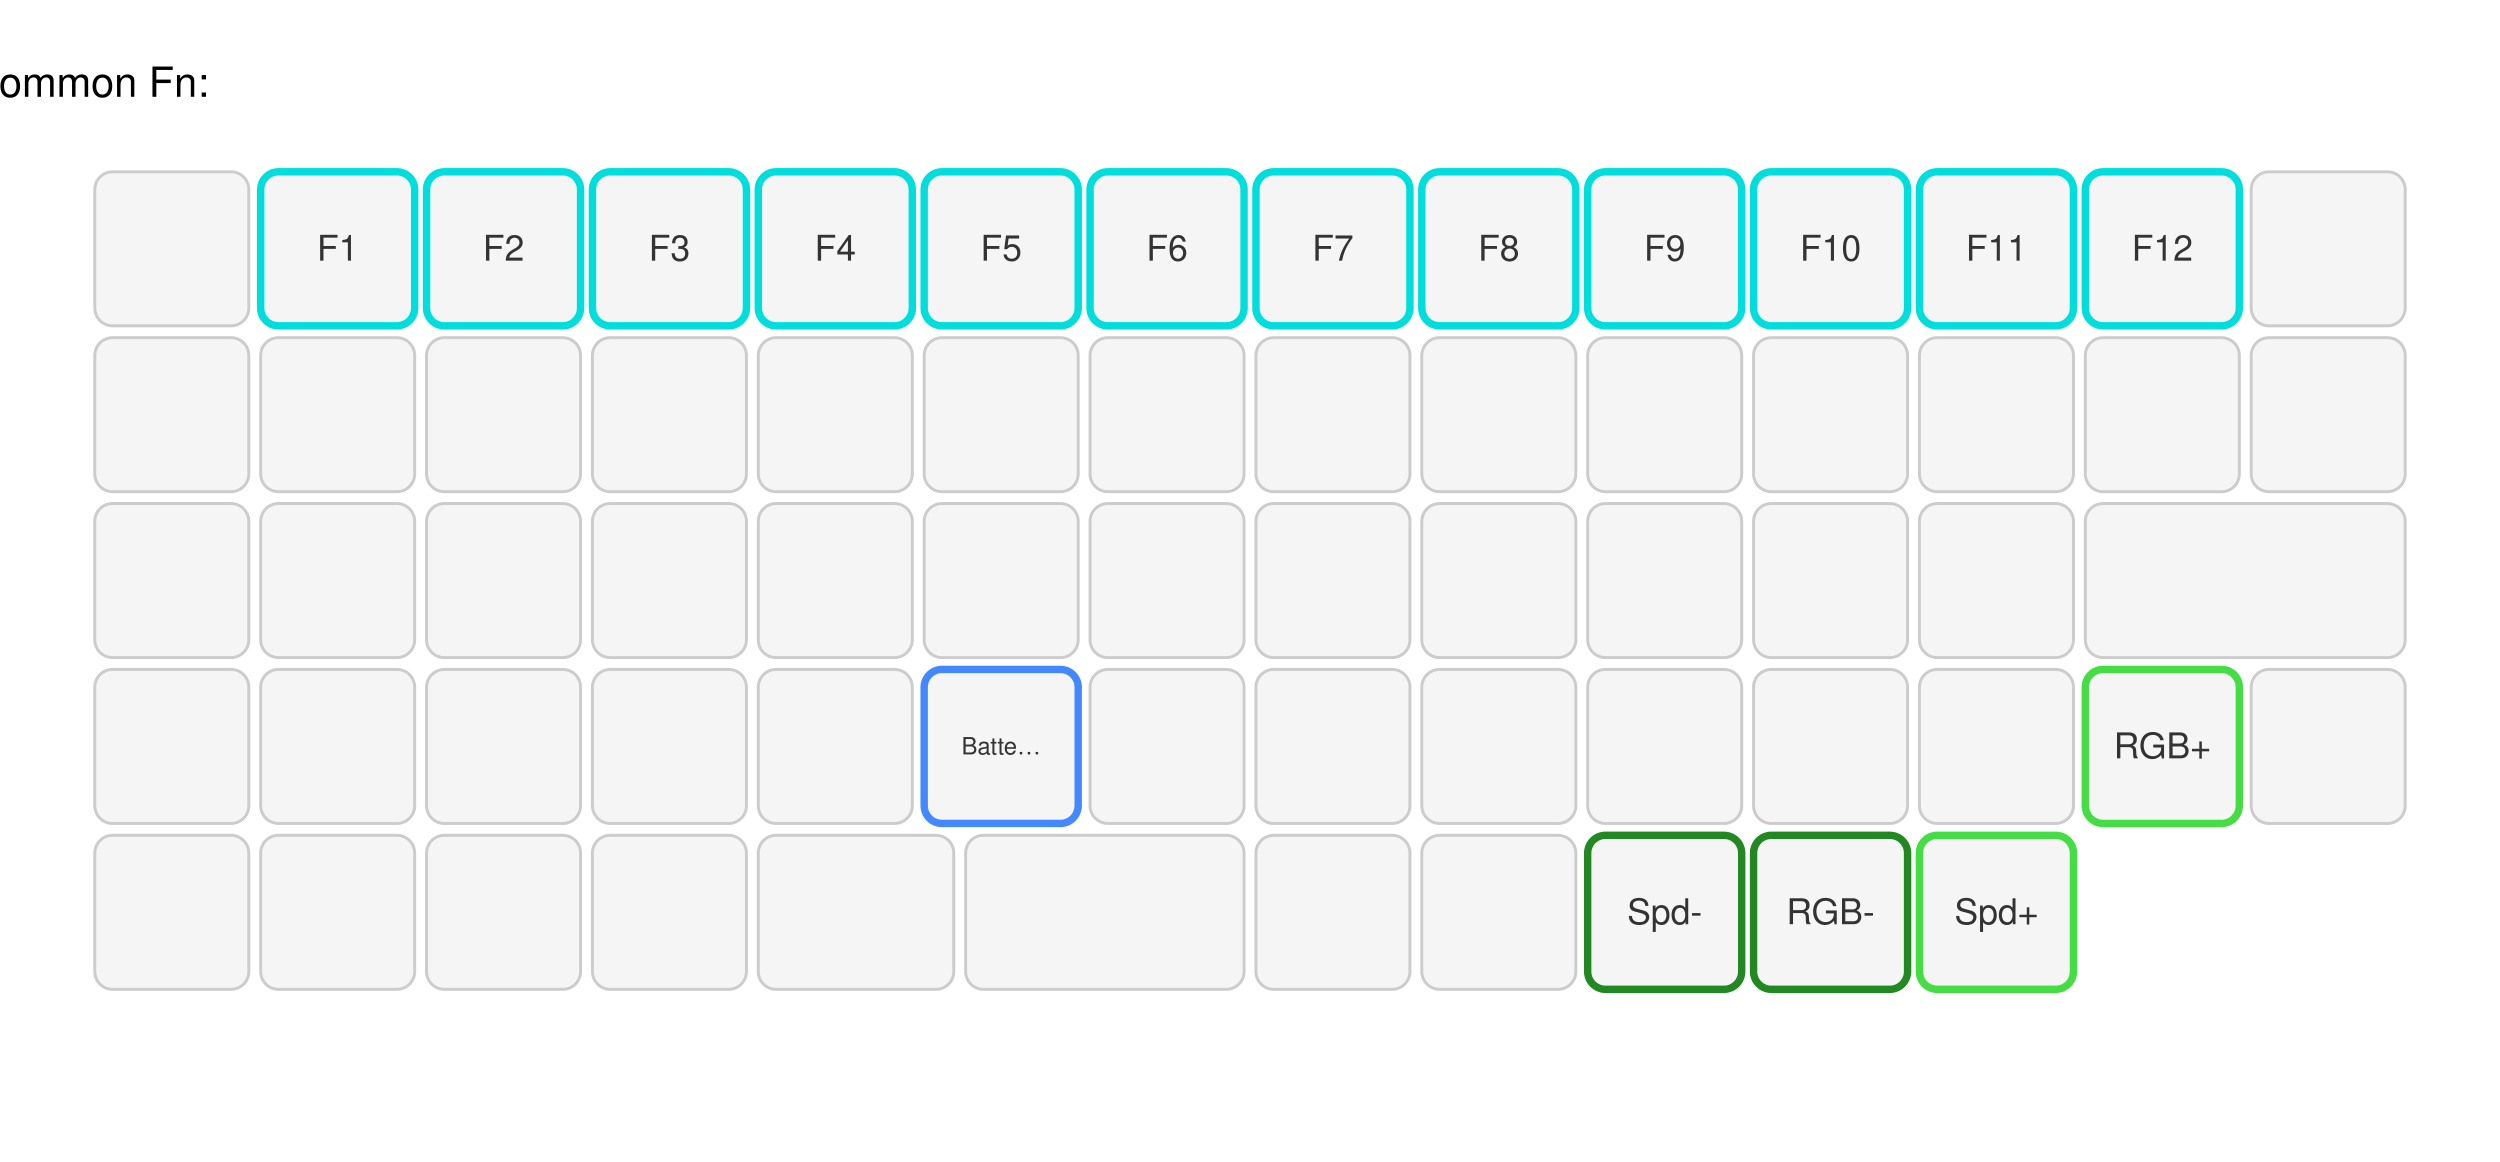
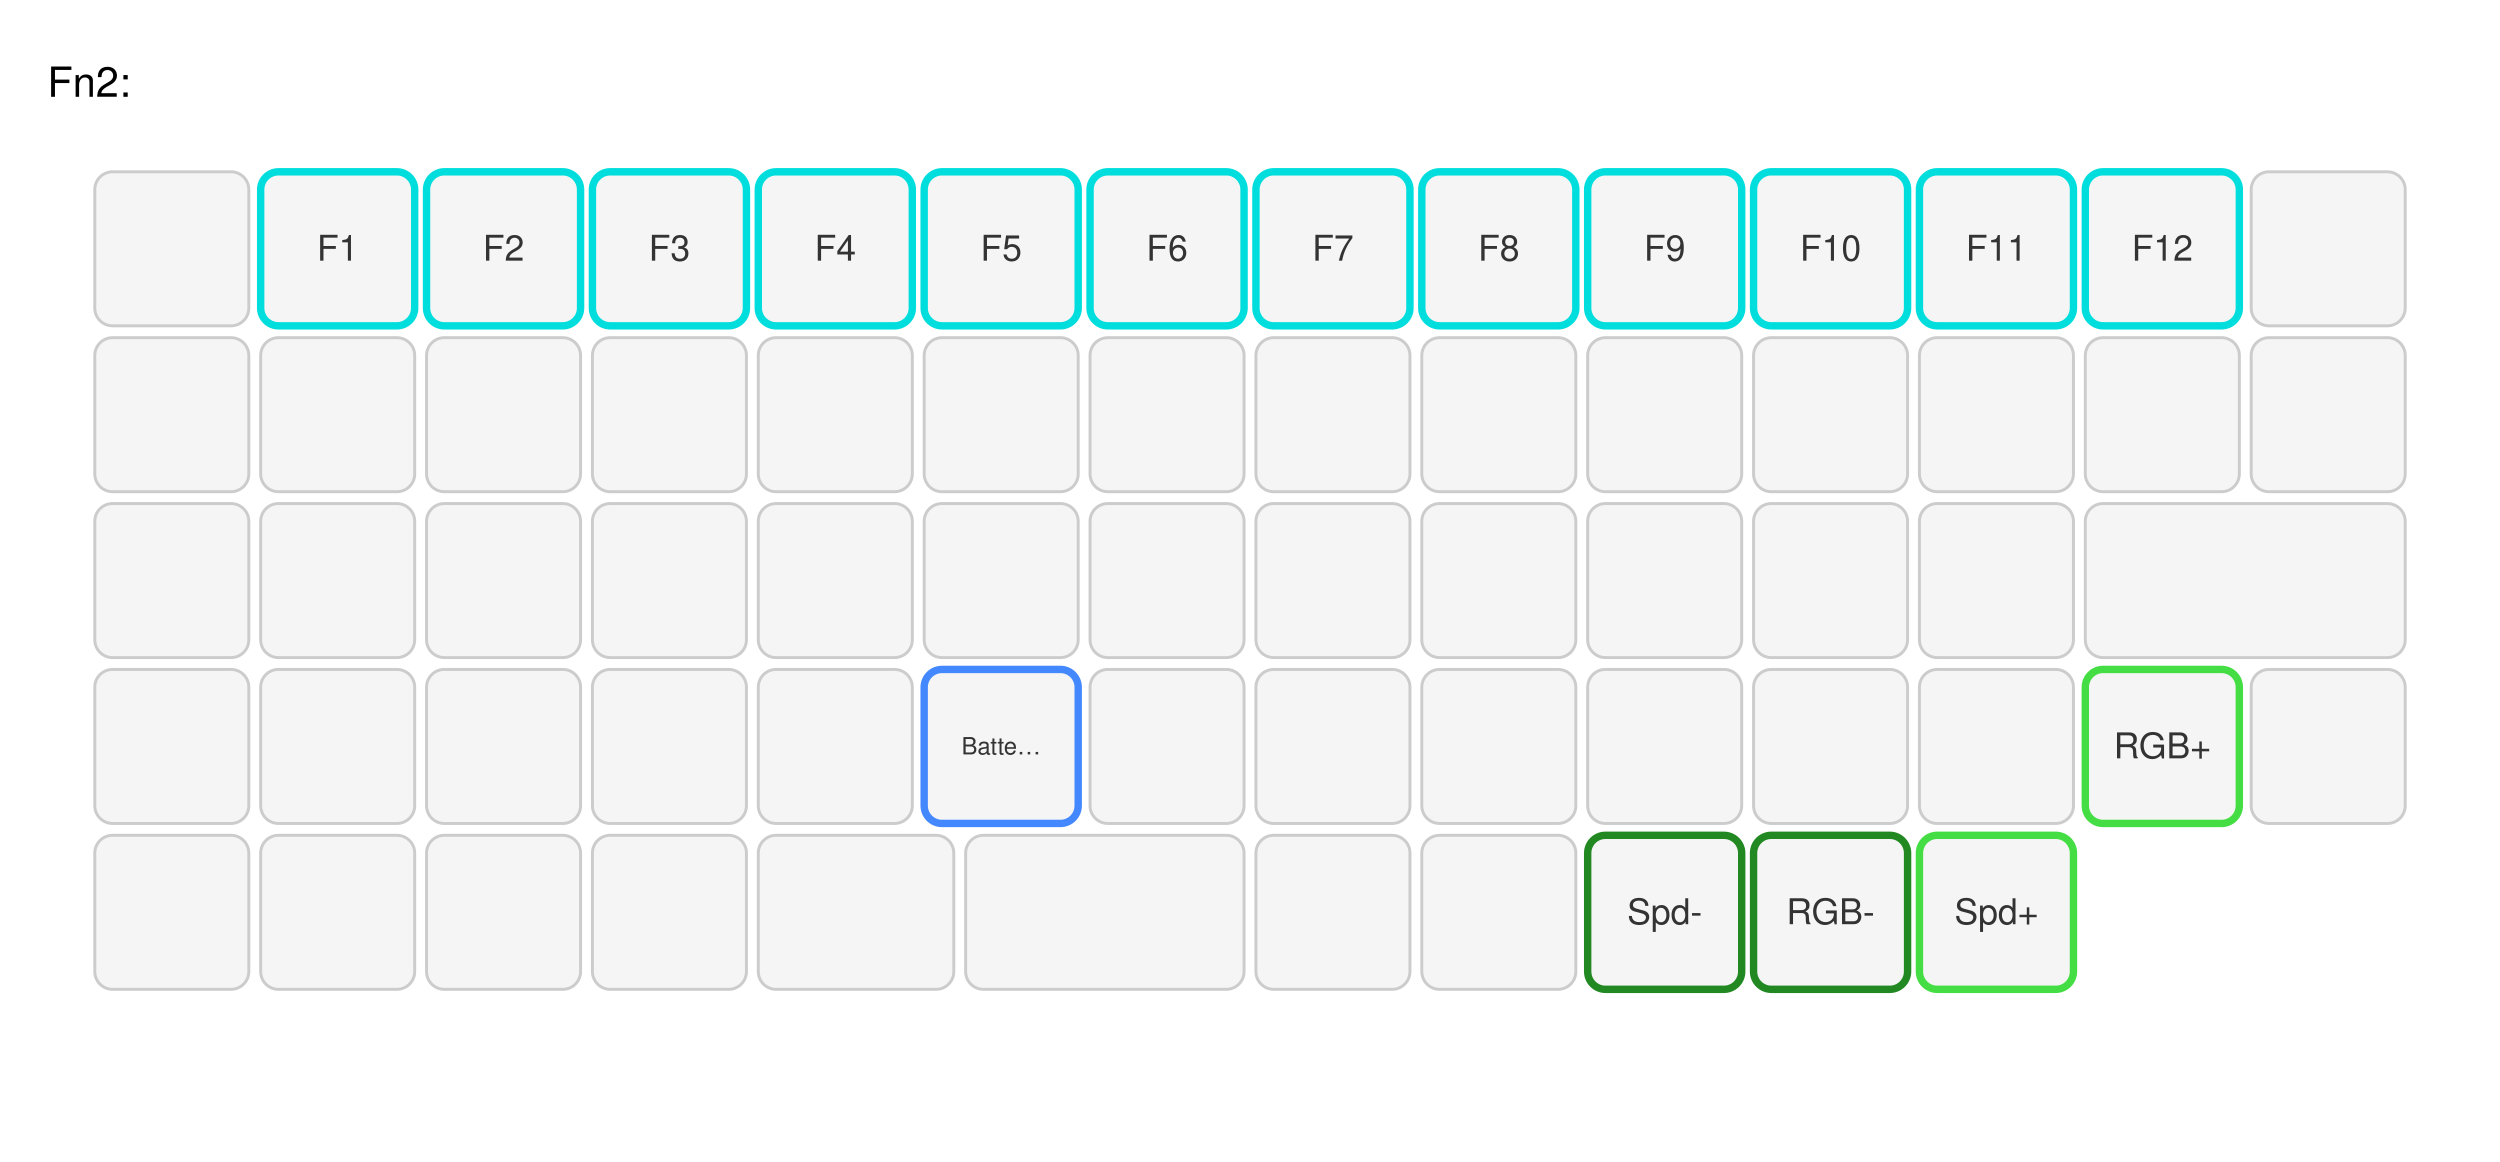
<svg xmlns="http://www.w3.org/2000/svg" width="844" height="392" viewBox="0 0 844 392" class="keymap">
  <style>svg {
  font-family: -apple-system, BlinkMacSystemFont, "SF Pro Text", "Helvetica Neue", Helvetica, Arial, sans-serif;
  font-size: 14px;
  font-kerning: normal;
  text-rendering: optimizeLegibility;
}
text { text-anchor: middle; dominant-baseline: middle; }
rect.key { fill: #f5f5f5; stroke: #cccccc; }
rect.held { fill: #a8d8ea; }
text.tap { font-size: 12px; fill: #333333; }
text.hold { font-size: 10px; fill: #666666; }
/* RGB layer indicator borders */
.rgb-magenta &gt; rect { stroke: #ff00ff; stroke-width: 2.5; }
.rgb-blue &gt; rect { stroke: #4488ff; stroke-width: 2.5; }
.rgb-yellow &gt; rect { stroke: #ffaa00; stroke-width: 2.5; }
.rgb-cyan &gt; rect { stroke: #00dddd; stroke-width: 2.5; }
.rgb-green &gt; rect { stroke: #44dd44; stroke-width: 2.5; }
.rgb-green-dark &gt; rect { stroke: #228822; stroke-width: 2.5; }
.rgb-red &gt; rect { stroke: #ff4444; stroke-width: 2.5; }
.rgb-orange &gt; rect { stroke: #ff8000; stroke-width: 2.5; }
</style>
-   <g transform="translate(30, 0)" class="layer-Common Fn">
-     <text x="0" y="28" class="label" id="Common-Fn">Common Fn:</text>
+   <g transform="translate(30, 0)" class="layer-Fn2">
+     <text x="0" y="28" class="label" id="Fn2">Fn2:</text>
    <g transform="translate(0, 56)">
      <g transform="translate(28, 28)" class="key keypos-0">
        <rect rx="6" ry="6" x="-26" y="-26" width="52" height="52" class="key" />
      </g>
      <g transform="translate(84, 28)" class="key rgb-cyan keypos-1">
        <rect rx="6" ry="6" x="-26" y="-26" width="52" height="52" class="key rgb-cyan" />
        <text x="0" y="0" class="key rgb-cyan tap">F1</text>
      </g>
      <g transform="translate(140, 28)" class="key rgb-cyan keypos-2">
        <rect rx="6" ry="6" x="-26" y="-26" width="52" height="52" class="key rgb-cyan" />
        <text x="0" y="0" class="key rgb-cyan tap">F2</text>
      </g>
      <g transform="translate(196, 28)" class="key rgb-cyan keypos-3">
        <rect rx="6" ry="6" x="-26" y="-26" width="52" height="52" class="key rgb-cyan" />
        <text x="0" y="0" class="key rgb-cyan tap">F3</text>
      </g>
      <g transform="translate(252, 28)" class="key rgb-cyan keypos-4">
        <rect rx="6" ry="6" x="-26" y="-26" width="52" height="52" class="key rgb-cyan" />
        <text x="0" y="0" class="key rgb-cyan tap">F4</text>
      </g>
      <g transform="translate(308, 28)" class="key rgb-cyan keypos-5">
        <rect rx="6" ry="6" x="-26" y="-26" width="52" height="52" class="key rgb-cyan" />
        <text x="0" y="0" class="key rgb-cyan tap">F5</text>
      </g>
      <g transform="translate(364, 28)" class="key rgb-cyan keypos-6">
        <rect rx="6" ry="6" x="-26" y="-26" width="52" height="52" class="key rgb-cyan" />
        <text x="0" y="0" class="key rgb-cyan tap">F6</text>
      </g>
      <g transform="translate(420, 28)" class="key rgb-cyan keypos-7">
        <rect rx="6" ry="6" x="-26" y="-26" width="52" height="52" class="key rgb-cyan" />
        <text x="0" y="0" class="key rgb-cyan tap">F7</text>
      </g>
      <g transform="translate(476, 28)" class="key rgb-cyan keypos-8">
        <rect rx="6" ry="6" x="-26" y="-26" width="52" height="52" class="key rgb-cyan" />
        <text x="0" y="0" class="key rgb-cyan tap">F8</text>
      </g>
      <g transform="translate(532, 28)" class="key rgb-cyan keypos-9">
        <rect rx="6" ry="6" x="-26" y="-26" width="52" height="52" class="key rgb-cyan" />
        <text x="0" y="0" class="key rgb-cyan tap">F9</text>
      </g>
      <g transform="translate(588, 28)" class="key rgb-cyan keypos-10">
        <rect rx="6" ry="6" x="-26" y="-26" width="52" height="52" class="key rgb-cyan" />
        <text x="0" y="0" class="key rgb-cyan tap">F10</text>
      </g>
      <g transform="translate(644, 28)" class="key rgb-cyan keypos-11">
        <rect rx="6" ry="6" x="-26" y="-26" width="52" height="52" class="key rgb-cyan" />
        <text x="0" y="0" class="key rgb-cyan tap">F11</text>
      </g>
      <g transform="translate(700, 28)" class="key rgb-cyan keypos-12">
        <rect rx="6" ry="6" x="-26" y="-26" width="52" height="52" class="key rgb-cyan" />
        <text x="0" y="0" class="key rgb-cyan tap">F12</text>
      </g>
      <g transform="translate(756, 28)" class="key keypos-13">
        <rect rx="6" ry="6" x="-26" y="-26" width="52" height="52" class="key" />
      </g>
      <g transform="translate(28, 84)" class="key keypos-14">
        <rect rx="6" ry="6" x="-26" y="-26" width="52" height="52" class="key" />
      </g>
      <g transform="translate(84, 84)" class="key keypos-15">
        <rect rx="6" ry="6" x="-26" y="-26" width="52" height="52" class="key" />
      </g>
      <g transform="translate(140, 84)" class="key keypos-16">
        <rect rx="6" ry="6" x="-26" y="-26" width="52" height="52" class="key" />
      </g>
      <g transform="translate(196, 84)" class="key keypos-17">
        <rect rx="6" ry="6" x="-26" y="-26" width="52" height="52" class="key" />
      </g>
      <g transform="translate(252, 84)" class="key keypos-18">
        <rect rx="6" ry="6" x="-26" y="-26" width="52" height="52" class="key" />
      </g>
      <g transform="translate(308, 84)" class="key keypos-19">
        <rect rx="6" ry="6" x="-26" y="-26" width="52" height="52" class="key" />
      </g>
      <g transform="translate(364, 84)" class="key keypos-20">
        <rect rx="6" ry="6" x="-26" y="-26" width="52" height="52" class="key" />
      </g>
      <g transform="translate(420, 84)" class="key keypos-21">
        <rect rx="6" ry="6" x="-26" y="-26" width="52" height="52" class="key" />
      </g>
      <g transform="translate(476, 84)" class="key keypos-22">
        <rect rx="6" ry="6" x="-26" y="-26" width="52" height="52" class="key" />
      </g>
      <g transform="translate(532, 84)" class="key keypos-23">
        <rect rx="6" ry="6" x="-26" y="-26" width="52" height="52" class="key" />
      </g>
      <g transform="translate(588, 84)" class="key keypos-24">
        <rect rx="6" ry="6" x="-26" y="-26" width="52" height="52" class="key" />
      </g>
      <g transform="translate(644, 84)" class="key keypos-25">
        <rect rx="6" ry="6" x="-26" y="-26" width="52" height="52" class="key" />
      </g>
      <g transform="translate(700, 84)" class="key keypos-26">
        <rect rx="6" ry="6" x="-26" y="-26" width="52" height="52" class="key" />
      </g>
      <g transform="translate(756, 84)" class="key keypos-27">
        <rect rx="6" ry="6" x="-26" y="-26" width="52" height="52" class="key" />
      </g>
      <g transform="translate(28, 140)" class="key keypos-28">
        <rect rx="6" ry="6" x="-26" y="-26" width="52" height="52" class="key" />
      </g>
      <g transform="translate(84, 140)" class="key keypos-29">
        <rect rx="6" ry="6" x="-26" y="-26" width="52" height="52" class="key" />
      </g>
      <g transform="translate(140, 140)" class="key keypos-30">
        <rect rx="6" ry="6" x="-26" y="-26" width="52" height="52" class="key" />
      </g>
      <g transform="translate(196, 140)" class="key keypos-31">
        <rect rx="6" ry="6" x="-26" y="-26" width="52" height="52" class="key" />
      </g>
      <g transform="translate(252, 140)" class="key keypos-32">
        <rect rx="6" ry="6" x="-26" y="-26" width="52" height="52" class="key" />
      </g>
      <g transform="translate(308, 140)" class="key keypos-33">
        <rect rx="6" ry="6" x="-26" y="-26" width="52" height="52" class="key" />
      </g>
      <g transform="translate(364, 140)" class="key keypos-34">
        <rect rx="6" ry="6" x="-26" y="-26" width="52" height="52" class="key" />
      </g>
      <g transform="translate(420, 140)" class="key keypos-35">
        <rect rx="6" ry="6" x="-26" y="-26" width="52" height="52" class="key" />
      </g>
      <g transform="translate(476, 140)" class="key keypos-36">
        <rect rx="6" ry="6" x="-26" y="-26" width="52" height="52" class="key" />
      </g>
      <g transform="translate(532, 140)" class="key keypos-37">
        <rect rx="6" ry="6" x="-26" y="-26" width="52" height="52" class="key" />
      </g>
      <g transform="translate(588, 140)" class="key keypos-38">
        <rect rx="6" ry="6" x="-26" y="-26" width="52" height="52" class="key" />
      </g>
      <g transform="translate(644, 140)" class="key keypos-39">
        <rect rx="6" ry="6" x="-26" y="-26" width="52" height="52" class="key" />
      </g>
      <g transform="translate(728, 140)" class="key keypos-40">
        <rect rx="6" ry="6" x="-54" y="-26" width="108" height="52" class="key" />
      </g>
      <g transform="translate(28, 196)" class="key keypos-41">
        <rect rx="6" ry="6" x="-26" y="-26" width="52" height="52" class="key" />
      </g>
      <g transform="translate(84, 196)" class="key keypos-42">
        <rect rx="6" ry="6" x="-26" y="-26" width="52" height="52" class="key" />
      </g>
      <g transform="translate(140, 196)" class="key keypos-43">
        <rect rx="6" ry="6" x="-26" y="-26" width="52" height="52" class="key" />
      </g>
      <g transform="translate(196, 196)" class="key keypos-44">
        <rect rx="6" ry="6" x="-26" y="-26" width="52" height="52" class="key" />
      </g>
      <g transform="translate(252, 196)" class="key keypos-45">
        <rect rx="6" ry="6" x="-26" y="-26" width="52" height="52" class="key" />
      </g>
      <g transform="translate(308, 196)" class="key rgb-blue keypos-46">
        <rect rx="6" ry="6" x="-26" y="-26" width="52" height="52" class="key rgb-blue" />
        <text x="0" y="0" class="key rgb-blue tap">
          <tspan style="font-size: 67%">Batte…</tspan>
        </text>
      </g>
      <g transform="translate(364, 196)" class="key keypos-47">
        <rect rx="6" ry="6" x="-26" y="-26" width="52" height="52" class="key" />
      </g>
      <g transform="translate(420, 196)" class="key keypos-48">
        <rect rx="6" ry="6" x="-26" y="-26" width="52" height="52" class="key" />
      </g>
      <g transform="translate(476, 196)" class="key keypos-49">
        <rect rx="6" ry="6" x="-26" y="-26" width="52" height="52" class="key" />
      </g>
      <g transform="translate(532, 196)" class="key keypos-50">
        <rect rx="6" ry="6" x="-26" y="-26" width="52" height="52" class="key" />
      </g>
      <g transform="translate(588, 196)" class="key keypos-51">
        <rect rx="6" ry="6" x="-26" y="-26" width="52" height="52" class="key" />
      </g>
      <g transform="translate(644, 196)" class="key keypos-52">
        <rect rx="6" ry="6" x="-26" y="-26" width="52" height="52" class="key" />
      </g>
      <g transform="translate(700, 196)" class="key rgb-green keypos-53">
        <rect rx="6" ry="6" x="-26" y="-26" width="52" height="52" class="key rgb-green" />
        <text x="0" y="0" class="key rgb-green tap">RGB+</text>
      </g>
      <g transform="translate(756, 196)" class="key keypos-54">
        <rect rx="6" ry="6" x="-26" y="-26" width="52" height="52" class="key" />
      </g>
      <g transform="translate(28, 252)" class="key keypos-55">
        <rect rx="6" ry="6" x="-26" y="-26" width="52" height="52" class="key" />
      </g>
      <g transform="translate(84, 252)" class="key keypos-56">
        <rect rx="6" ry="6" x="-26" y="-26" width="52" height="52" class="key" />
      </g>
      <g transform="translate(140, 252)" class="key keypos-57">
        <rect rx="6" ry="6" x="-26" y="-26" width="52" height="52" class="key" />
      </g>
      <g transform="translate(196, 252)" class="key keypos-58">
        <rect rx="6" ry="6" x="-26" y="-26" width="52" height="52" class="key" />
      </g>
      <g transform="translate(259, 252)" class="key keypos-59">
        <rect rx="6" ry="6" x="-33" y="-26" width="66" height="52" class="key" />
      </g>
      <g transform="translate(343, 252)" class="key keypos-60">
        <rect rx="6" ry="6" x="-47" y="-26" width="94" height="52" class="key" />
      </g>
      <g transform="translate(420, 252)" class="key keypos-61">
        <rect rx="6" ry="6" x="-26" y="-26" width="52" height="52" class="key" />
      </g>
      <g transform="translate(476, 252)" class="key keypos-62">
        <rect rx="6" ry="6" x="-26" y="-26" width="52" height="52" class="key" />
      </g>
      <g transform="translate(532, 252)" class="key rgb-green-dark keypos-63">
        <rect rx="6" ry="6" x="-26" y="-26" width="52" height="52" class="key rgb-green-dark" />
        <text x="0" y="0" class="key rgb-green-dark tap">Spd-</text>
      </g>
      <g transform="translate(588, 252)" class="key rgb-green-dark keypos-64">
        <rect rx="6" ry="6" x="-26" y="-26" width="52" height="52" class="key rgb-green-dark" />
        <text x="0" y="0" class="key rgb-green-dark tap">RGB-</text>
      </g>
      <g transform="translate(644, 252)" class="key rgb-green keypos-65">
        <rect rx="6" ry="6" x="-26" y="-26" width="52" height="52" class="key rgb-green" />
        <text x="0" y="0" class="key rgb-green tap">Spd+</text>
      </g>
    </g>
  </g>
</svg>
